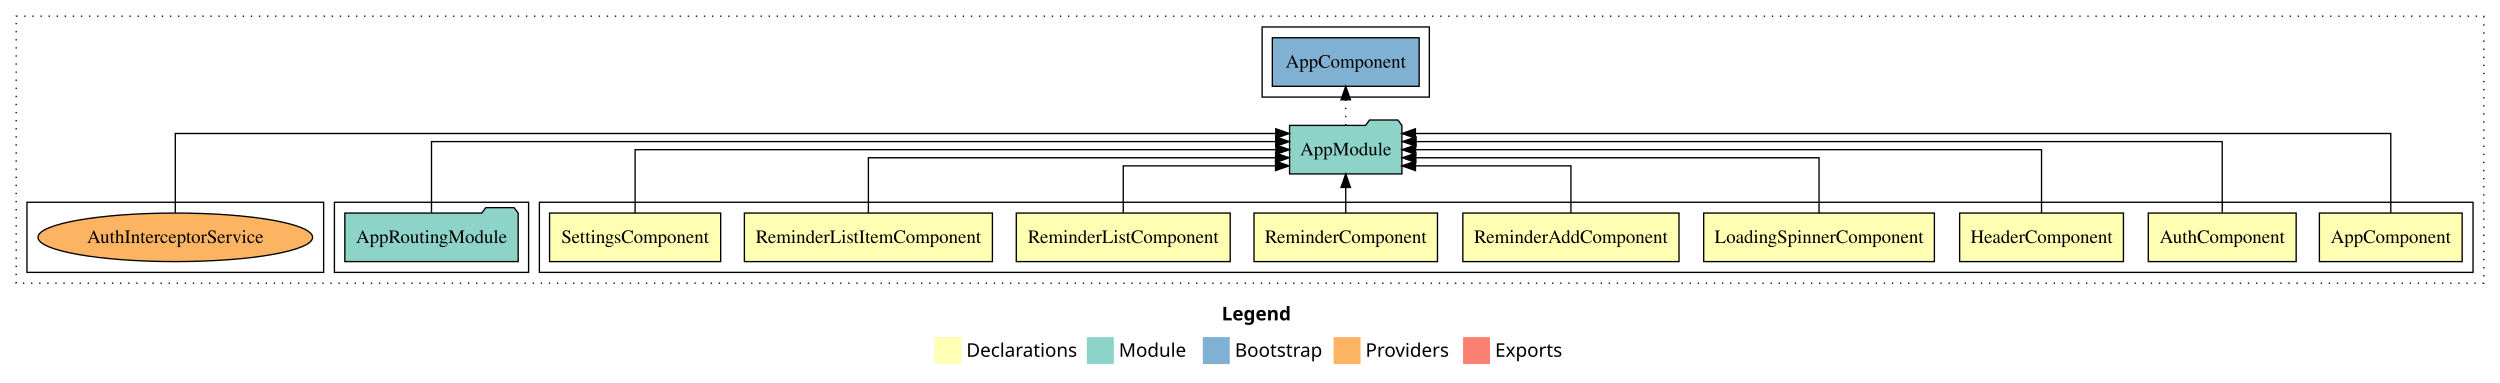
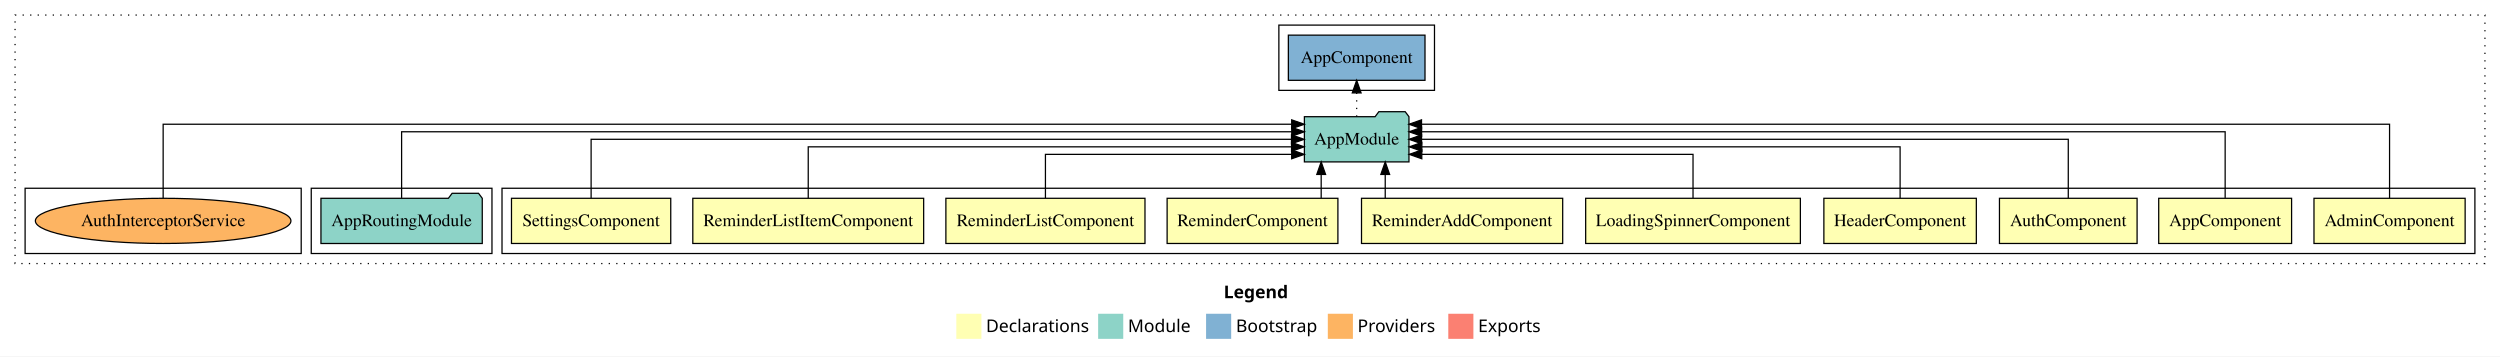
- <svg xmlns="http://www.w3.org/2000/svg" width="1854pt" height="284pt" viewBox="0.00 0.00 1854.00 284.00">
+ <svg xmlns="http://www.w3.org/2000/svg" width="1992pt" height="284pt" viewBox="0.00 0.00 1992.00 284.00">
  <g id="graph0" class="graph" transform="scale(1 1) rotate(0) translate(4 280)">
-     <polygon fill="white" stroke="transparent" points="-4,4 -4,-280 1850,-280 1850,4 -4,4" />
-     <text text-anchor="start" x="902.01" y="-42.4" font-family="sans-serif" font-weight="bold" font-size="14.00">Legend</text>
-     <polygon fill="#ffffb3" stroke="transparent" points="689,-10 689,-30 709,-30 709,-10 689,-10" />
-     <text text-anchor="start" x="712.63" y="-15.4" font-family="sans-serif" font-size="14.00">  Declarations</text>
-     <polygon fill="#8dd3c7" stroke="transparent" points="802,-10 802,-30 822,-30 822,-10 802,-10" />
-     <text text-anchor="start" x="825.73" y="-15.4" font-family="sans-serif" font-size="14.00">  Module</text>
-     <polygon fill="#80b1d3" stroke="transparent" points="888,-10 888,-30 908,-30 908,-10 888,-10" />
-     <text text-anchor="start" x="911.78" y="-15.4" font-family="sans-serif" font-size="14.00">  Bootstrap</text>
-     <polygon fill="#fdb462" stroke="transparent" points="985,-10 985,-30 1005,-30 1005,-10 985,-10" />
-     <text text-anchor="start" x="1008.67" y="-15.4" font-family="sans-serif" font-size="14.00">  Providers</text>
-     <polygon fill="#fb8072" stroke="transparent" points="1081,-10 1081,-30 1101,-30 1101,-10 1081,-10" />
-     <text text-anchor="start" x="1104.73" y="-15.4" font-family="sans-serif" font-size="14.00">  Exports</text>
+     <polygon fill="white" stroke="transparent" points="-4,4 -4,-280 1988,-280 1988,4 -4,4" />
+     <text text-anchor="start" x="971.01" y="-42.4" font-family="sans-serif" font-weight="bold" font-size="14.00">Legend</text>
+     <polygon fill="#ffffb3" stroke="transparent" points="758,-10 758,-30 778,-30 778,-10 758,-10" />
+     <text text-anchor="start" x="781.63" y="-15.4" font-family="sans-serif" font-size="14.00">  Declarations</text>
+     <polygon fill="#8dd3c7" stroke="transparent" points="871,-10 871,-30 891,-30 891,-10 871,-10" />
+     <text text-anchor="start" x="894.73" y="-15.4" font-family="sans-serif" font-size="14.00">  Module</text>
+     <polygon fill="#80b1d3" stroke="transparent" points="957,-10 957,-30 977,-30 977,-10 957,-10" />
+     <text text-anchor="start" x="980.78" y="-15.4" font-family="sans-serif" font-size="14.00">  Bootstrap</text>
+     <polygon fill="#fdb462" stroke="transparent" points="1054,-10 1054,-30 1074,-30 1074,-10 1054,-10" />
+     <text text-anchor="start" x="1077.67" y="-15.4" font-family="sans-serif" font-size="14.00">  Providers</text>
+     <polygon fill="#fb8072" stroke="transparent" points="1150,-10 1150,-30 1170,-30 1170,-10 1150,-10" />
+     <text text-anchor="start" x="1173.73" y="-15.4" font-family="sans-serif" font-size="14.00">  Exports</text>
    <g id="clust1" class="cluster">
-       <polygon fill="none" stroke="black" stroke-dasharray="1,5" points="8,-70 8,-268 1838,-268 1838,-70 8,-70" />
+       <polygon fill="none" stroke="black" stroke-dasharray="1,5" points="8,-70 8,-268 1976,-268 1976,-70 8,-70" />
    </g>
    <g id="clust2" class="cluster">
-       <polygon fill="none" stroke="black" points="396,-78 396,-130 1830,-130 1830,-78 396,-78" />
+       <polygon fill="none" stroke="black" points="396,-78 396,-130 1968,-130 1968,-78 396,-78" />
    </g>
-     <g id="clust12" class="cluster">
+     <g id="clust13" class="cluster">
      <polygon fill="none" stroke="black" points="244,-78 244,-130 388,-130 388,-78 244,-78" />
    </g>
-     <g id="clust14" class="cluster">
-       <polygon fill="none" stroke="black" points="932,-208 932,-260 1056,-260 1056,-208 932,-208" />
+     <g id="clust15" class="cluster">
+       <polygon fill="none" stroke="black" points="1015,-208 1015,-260 1139,-260 1139,-208 1015,-208" />
    </g>
-     <g id="clust15" class="cluster">
+     <g id="clust16" class="cluster">
      <polygon fill="none" stroke="black" points="16,-78 16,-130 236,-130 236,-78 16,-78" />
    </g>
    <g id="node1" class="node">
+       <polygon fill="#ffffb3" stroke="black" points="1960.22,-122 1839.78,-122 1839.78,-86 1960.22,-86 1960.22,-122" />
+       <text text-anchor="middle" x="1900" y="-99.8" font-family="Times,serif" font-size="14.00">AdminComponent</text>
+     </g>
+     <g id="node11" class="node">
+       <polygon fill="#8dd3c7" stroke="black" points="1118.66,-187 1115.66,-191 1094.66,-191 1091.66,-187 1035.34,-187 1035.34,-151 1118.66,-151 1118.66,-187" />
+       <text text-anchor="middle" x="1077" y="-164.8" font-family="Times,serif" font-size="14.00">AppModule</text>
+     </g>
+     <g id="edge1" class="edge">
+       <path fill="none" stroke="black" d="M1900,-122.25C1900,-145.02 1900,-181 1900,-181 1900,-181 1128.66,-181 1128.66,-181" />
+       <polygon fill="black" stroke="black" points="1128.66,-177.5 1118.66,-181 1128.66,-184.5 1128.66,-177.5" />
+     </g>
+     <g id="node2" class="node">
      <polygon fill="#ffffb3" stroke="black" points="1821.94,-122 1716.06,-122 1716.06,-86 1821.94,-86 1821.94,-122" />
      <text text-anchor="middle" x="1769" y="-99.8" font-family="Times,serif" font-size="14.00">AppComponent</text>
    </g>
-     <g id="node10" class="node">
-       <polygon fill="#8dd3c7" stroke="black" points="1035.66,-187 1032.66,-191 1011.66,-191 1008.66,-187 952.34,-187 952.34,-151 1035.66,-151 1035.66,-187" />
-       <text text-anchor="middle" x="994" y="-164.8" font-family="Times,serif" font-size="14.00">AppModule</text>
+     <g id="edge2" class="edge">
+       <path fill="none" stroke="black" d="M1769,-122.28C1769,-143.32 1769,-175 1769,-175 1769,-175 1128.73,-175 1128.73,-175" />
+       <polygon fill="black" stroke="black" points="1128.73,-171.5 1118.73,-175 1128.73,-178.5 1128.73,-171.5" />
    </g>
-     <g id="edge1" class="edge">
-       <path fill="none" stroke="black" d="M1769,-122.25C1769,-145.02 1769,-181 1769,-181 1769,-181 1045.67,-181 1045.67,-181" />
-       <polygon fill="black" stroke="black" points="1045.67,-177.5 1035.67,-181 1045.67,-184.5 1045.67,-177.5" />
-     </g>
-     <g id="node2" class="node">
+     <g id="node3" class="node">
      <polygon fill="#ffffb3" stroke="black" points="1698.83,-122 1589.17,-122 1589.17,-86 1698.83,-86 1698.83,-122" />
      <text text-anchor="middle" x="1644" y="-99.8" font-family="Times,serif" font-size="14.00">AuthComponent</text>
    </g>
-     <g id="edge2" class="edge">
-       <path fill="none" stroke="black" d="M1644,-122.28C1644,-143.32 1644,-175 1644,-175 1644,-175 1046.15,-175 1046.15,-175" />
-       <polygon fill="black" stroke="black" points="1046.15,-171.5 1036.15,-175 1046.15,-178.5 1046.15,-171.5" />
+     <g id="edge3" class="edge">
+       <path fill="none" stroke="black" d="M1644,-122.11C1644,-141.34 1644,-169 1644,-169 1644,-169 1128.69,-169 1128.69,-169" />
+       <polygon fill="black" stroke="black" points="1128.69,-165.5 1118.69,-169 1128.69,-172.5 1128.69,-165.5" />
    </g>
-     <g id="node3" class="node">
+     <g id="node4" class="node">
      <polygon fill="#ffffb3" stroke="black" points="1570.74,-122 1449.26,-122 1449.26,-86 1570.74,-86 1570.74,-122" />
      <text text-anchor="middle" x="1510" y="-99.8" font-family="Times,serif" font-size="14.00">HeaderComponent</text>
    </g>
-     <g id="edge3" class="edge">
-       <path fill="none" stroke="black" d="M1510,-122.11C1510,-141.34 1510,-169 1510,-169 1510,-169 1045.79,-169 1045.79,-169" />
-       <polygon fill="black" stroke="black" points="1045.79,-165.5 1035.79,-169 1045.79,-172.5 1045.79,-165.5" />
+     <g id="edge4" class="edge">
+       <path fill="none" stroke="black" d="M1510,-122.02C1510,-139.37 1510,-163 1510,-163 1510,-163 1128.91,-163 1128.91,-163" />
+       <polygon fill="black" stroke="black" points="1128.91,-159.5 1118.91,-163 1128.91,-166.5 1128.91,-159.5" />
    </g>
-     <g id="node4" class="node">
+     <g id="node5" class="node">
      <polygon fill="#ffffb3" stroke="black" points="1430.54,-122 1259.46,-122 1259.46,-86 1430.54,-86 1430.54,-122" />
      <text text-anchor="middle" x="1345" y="-99.8" font-family="Times,serif" font-size="14.00">LoadingSpinnerComponent</text>
    </g>
-     <g id="edge4" class="edge">
-       <path fill="none" stroke="black" d="M1345,-122.02C1345,-139.37 1345,-163 1345,-163 1345,-163 1045.99,-163 1045.99,-163" />
-       <polygon fill="black" stroke="black" points="1045.99,-159.5 1035.99,-163 1045.99,-166.5 1045.99,-159.5" />
+     <g id="edge5" class="edge">
+       <path fill="none" stroke="black" d="M1345,-122.24C1345,-137.57 1345,-157 1345,-157 1345,-157 1128.88,-157 1128.88,-157" />
+       <polygon fill="black" stroke="black" points="1128.88,-153.5 1118.88,-157 1128.87,-160.5 1128.88,-153.5" />
    </g>
-     <g id="node5" class="node">
+     <g id="node6" class="node">
      <polygon fill="#ffffb3" stroke="black" points="1241.15,-122 1080.85,-122 1080.85,-86 1241.15,-86 1241.15,-122" />
      <text text-anchor="middle" x="1161" y="-99.8" font-family="Times,serif" font-size="14.00">ReminderAddComponent</text>
    </g>
-     <g id="edge5" class="edge">
-       <path fill="none" stroke="black" d="M1161,-122.24C1161,-137.57 1161,-157 1161,-157 1161,-157 1045.71,-157 1045.71,-157" />
-       <polygon fill="black" stroke="black" points="1045.71,-153.5 1035.71,-157 1045.71,-160.5 1045.71,-153.5" />
+     <g id="edge6" class="edge">
+       <path fill="none" stroke="black" d="M1099.75,-122.11C1099.75,-122.11 1099.75,-140.99 1099.75,-140.99" />
+       <polygon fill="black" stroke="black" points="1096.25,-140.99 1099.75,-150.99 1103.25,-140.99 1096.25,-140.99" />
    </g>
-     <g id="node6" class="node">
+     <g id="node7" class="node">
      <polygon fill="#ffffb3" stroke="black" points="1062.04,-122 925.96,-122 925.96,-86 1062.04,-86 1062.04,-122" />
      <text text-anchor="middle" x="994" y="-99.8" font-family="Times,serif" font-size="14.00">ReminderComponent</text>
    </g>
-     <g id="edge6" class="edge">
-       <path fill="none" stroke="black" d="M994,-122.11C994,-122.11 994,-140.99 994,-140.99" />
-       <polygon fill="black" stroke="black" points="990.5,-140.99 994,-150.99 997.5,-140.99 990.5,-140.99" />
+     <g id="edge7" class="edge">
+       <path fill="none" stroke="black" d="M1048.72,-122.11C1048.72,-122.11 1048.72,-140.99 1048.72,-140.99" />
+       <polygon fill="black" stroke="black" points="1045.22,-140.99 1048.72,-150.99 1052.22,-140.99 1045.22,-140.99" />
    </g>
-     <g id="node7" class="node">
+     <g id="node8" class="node">
      <polygon fill="#ffffb3" stroke="black" points="908.32,-122 749.68,-122 749.68,-86 908.32,-86 908.32,-122" />
      <text text-anchor="middle" x="829" y="-99.8" font-family="Times,serif" font-size="14.00">ReminderListComponent</text>
    </g>
-     <g id="edge7" class="edge">
-       <path fill="none" stroke="black" d="M829,-122.24C829,-137.57 829,-157 829,-157 829,-157 941.94,-157 941.94,-157" />
-       <polygon fill="black" stroke="black" points="941.94,-160.5 951.94,-157 941.94,-153.5 941.94,-160.5" />
+     <g id="edge8" class="edge">
+       <path fill="none" stroke="black" d="M829,-122.24C829,-137.57 829,-157 829,-157 829,-157 1025.21,-157 1025.21,-157" />
+       <polygon fill="black" stroke="black" points="1025.21,-160.5 1035.21,-157 1025.21,-153.5 1025.21,-160.5" />
    </g>
-     <g id="node8" class="node">
+     <g id="node9" class="node">
      <polygon fill="#ffffb3" stroke="black" points="731.97,-122 548.03,-122 548.03,-86 731.97,-86 731.97,-122" />
      <text text-anchor="middle" x="640" y="-99.8" font-family="Times,serif" font-size="14.00">ReminderListItemComponent</text>
    </g>
-     <g id="edge8" class="edge">
-       <path fill="none" stroke="black" d="M640,-122.02C640,-139.37 640,-163 640,-163 640,-163 942,-163 942,-163" />
-       <polygon fill="black" stroke="black" points="942,-166.5 952,-163 942,-159.5 942,-166.5" />
+     <g id="edge9" class="edge">
+       <path fill="none" stroke="black" d="M640,-122.02C640,-139.37 640,-163 640,-163 640,-163 1025.1,-163 1025.1,-163" />
+       <polygon fill="black" stroke="black" points="1025.1,-166.5 1035.1,-163 1025.1,-159.5 1025.1,-166.5" />
    </g>
-     <g id="node9" class="node">
+     <g id="node10" class="node">
      <polygon fill="#ffffb3" stroke="black" points="530.45,-122 403.55,-122 403.55,-86 530.45,-86 530.45,-122" />
      <text text-anchor="middle" x="467" y="-99.8" font-family="Times,serif" font-size="14.00">SettingsComponent</text>
    </g>
-     <g id="edge9" class="edge">
-       <path fill="none" stroke="black" d="M467,-122.11C467,-141.34 467,-169 467,-169 467,-169 942.21,-169 942.21,-169" />
-       <polygon fill="black" stroke="black" points="942.21,-172.5 952.21,-169 942.21,-165.5 942.21,-172.5" />
+     <g id="edge10" class="edge">
+       <path fill="none" stroke="black" d="M467,-122.11C467,-141.34 467,-169 467,-169 467,-169 1025.07,-169 1025.07,-169" />
+       <polygon fill="black" stroke="black" points="1025.07,-172.5 1035.07,-169 1025.07,-165.5 1025.07,-172.5" />
+     </g>
+     <g id="node13" class="node">
+       <polygon fill="#80b1d3" stroke="black" points="1131.44,-252 1022.56,-252 1022.56,-216 1131.44,-216 1131.44,-252" />
+       <text text-anchor="middle" x="1077" y="-229.8" font-family="Times,serif" font-size="14.00">AppComponent </text>
+     </g>
+     <g id="edge12" class="edge">
+       <path fill="none" stroke="black" stroke-dasharray="1,5" d="M1077,-187.11C1077,-187.11 1077,-205.99 1077,-205.99" />
+       <polygon fill="black" stroke="black" points="1073.5,-205.99 1077,-215.99 1080.5,-205.99 1073.5,-205.99" />
    </g>
    <g id="node12" class="node">
-       <polygon fill="#80b1d3" stroke="black" points="1048.44,-252 939.56,-252 939.56,-216 1048.44,-216 1048.44,-252" />
-       <text text-anchor="middle" x="994" y="-229.8" font-family="Times,serif" font-size="14.00">AppComponent </text>
-     </g>
-     <g id="edge11" class="edge">
-       <path fill="none" stroke="black" stroke-dasharray="1,5" d="M994,-187.11C994,-187.11 994,-205.99 994,-205.99" />
-       <polygon fill="black" stroke="black" points="990.5,-205.99 994,-215.99 997.5,-205.99 990.5,-205.99" />
-     </g>
-     <g id="node11" class="node">
      <polygon fill="#8dd3c7" stroke="black" points="380.27,-122 377.27,-126 356.27,-126 353.27,-122 251.73,-122 251.73,-86 380.27,-86 380.27,-122" />
      <text text-anchor="middle" x="316" y="-99.8" font-family="Times,serif" font-size="14.00">AppRoutingModule</text>
    </g>
-     <g id="edge10" class="edge">
-       <path fill="none" stroke="black" d="M316,-122.28C316,-143.32 316,-175 316,-175 316,-175 942.1,-175 942.1,-175" />
-       <polygon fill="black" stroke="black" points="942.1,-178.5 952.1,-175 942.1,-171.5 942.1,-178.5" />
+     <g id="edge11" class="edge">
+       <path fill="none" stroke="black" d="M316,-122.28C316,-143.32 316,-175 316,-175 316,-175 1025.27,-175 1025.27,-175" />
+       <polygon fill="black" stroke="black" points="1025.27,-178.5 1035.27,-175 1025.27,-171.5 1025.27,-178.5" />
    </g>
-     <g id="node13" class="node">
+     <g id="node14" class="node">
      <ellipse fill="#fdb462" stroke="black" cx="126" cy="-104" rx="101.82" ry="18" />
      <text text-anchor="middle" x="126" y="-99.8" font-family="Times,serif" font-size="14.00">AuthInterceptorService</text>
    </g>
-     <g id="edge12" class="edge">
-       <path fill="none" stroke="black" d="M126,-122.25C126,-145.02 126,-181 126,-181 126,-181 942.13,-181 942.13,-181" />
-       <polygon fill="black" stroke="black" points="942.13,-184.5 952.13,-181 942.13,-177.5 942.13,-184.5" />
+     <g id="edge13" class="edge">
+       <path fill="none" stroke="black" d="M126,-122.25C126,-145.02 126,-181 126,-181 126,-181 1025.22,-181 1025.22,-181" />
+       <polygon fill="black" stroke="black" points="1025.22,-184.5 1035.22,-181 1025.22,-177.5 1025.22,-184.5" />
    </g>
  </g>
</svg>
